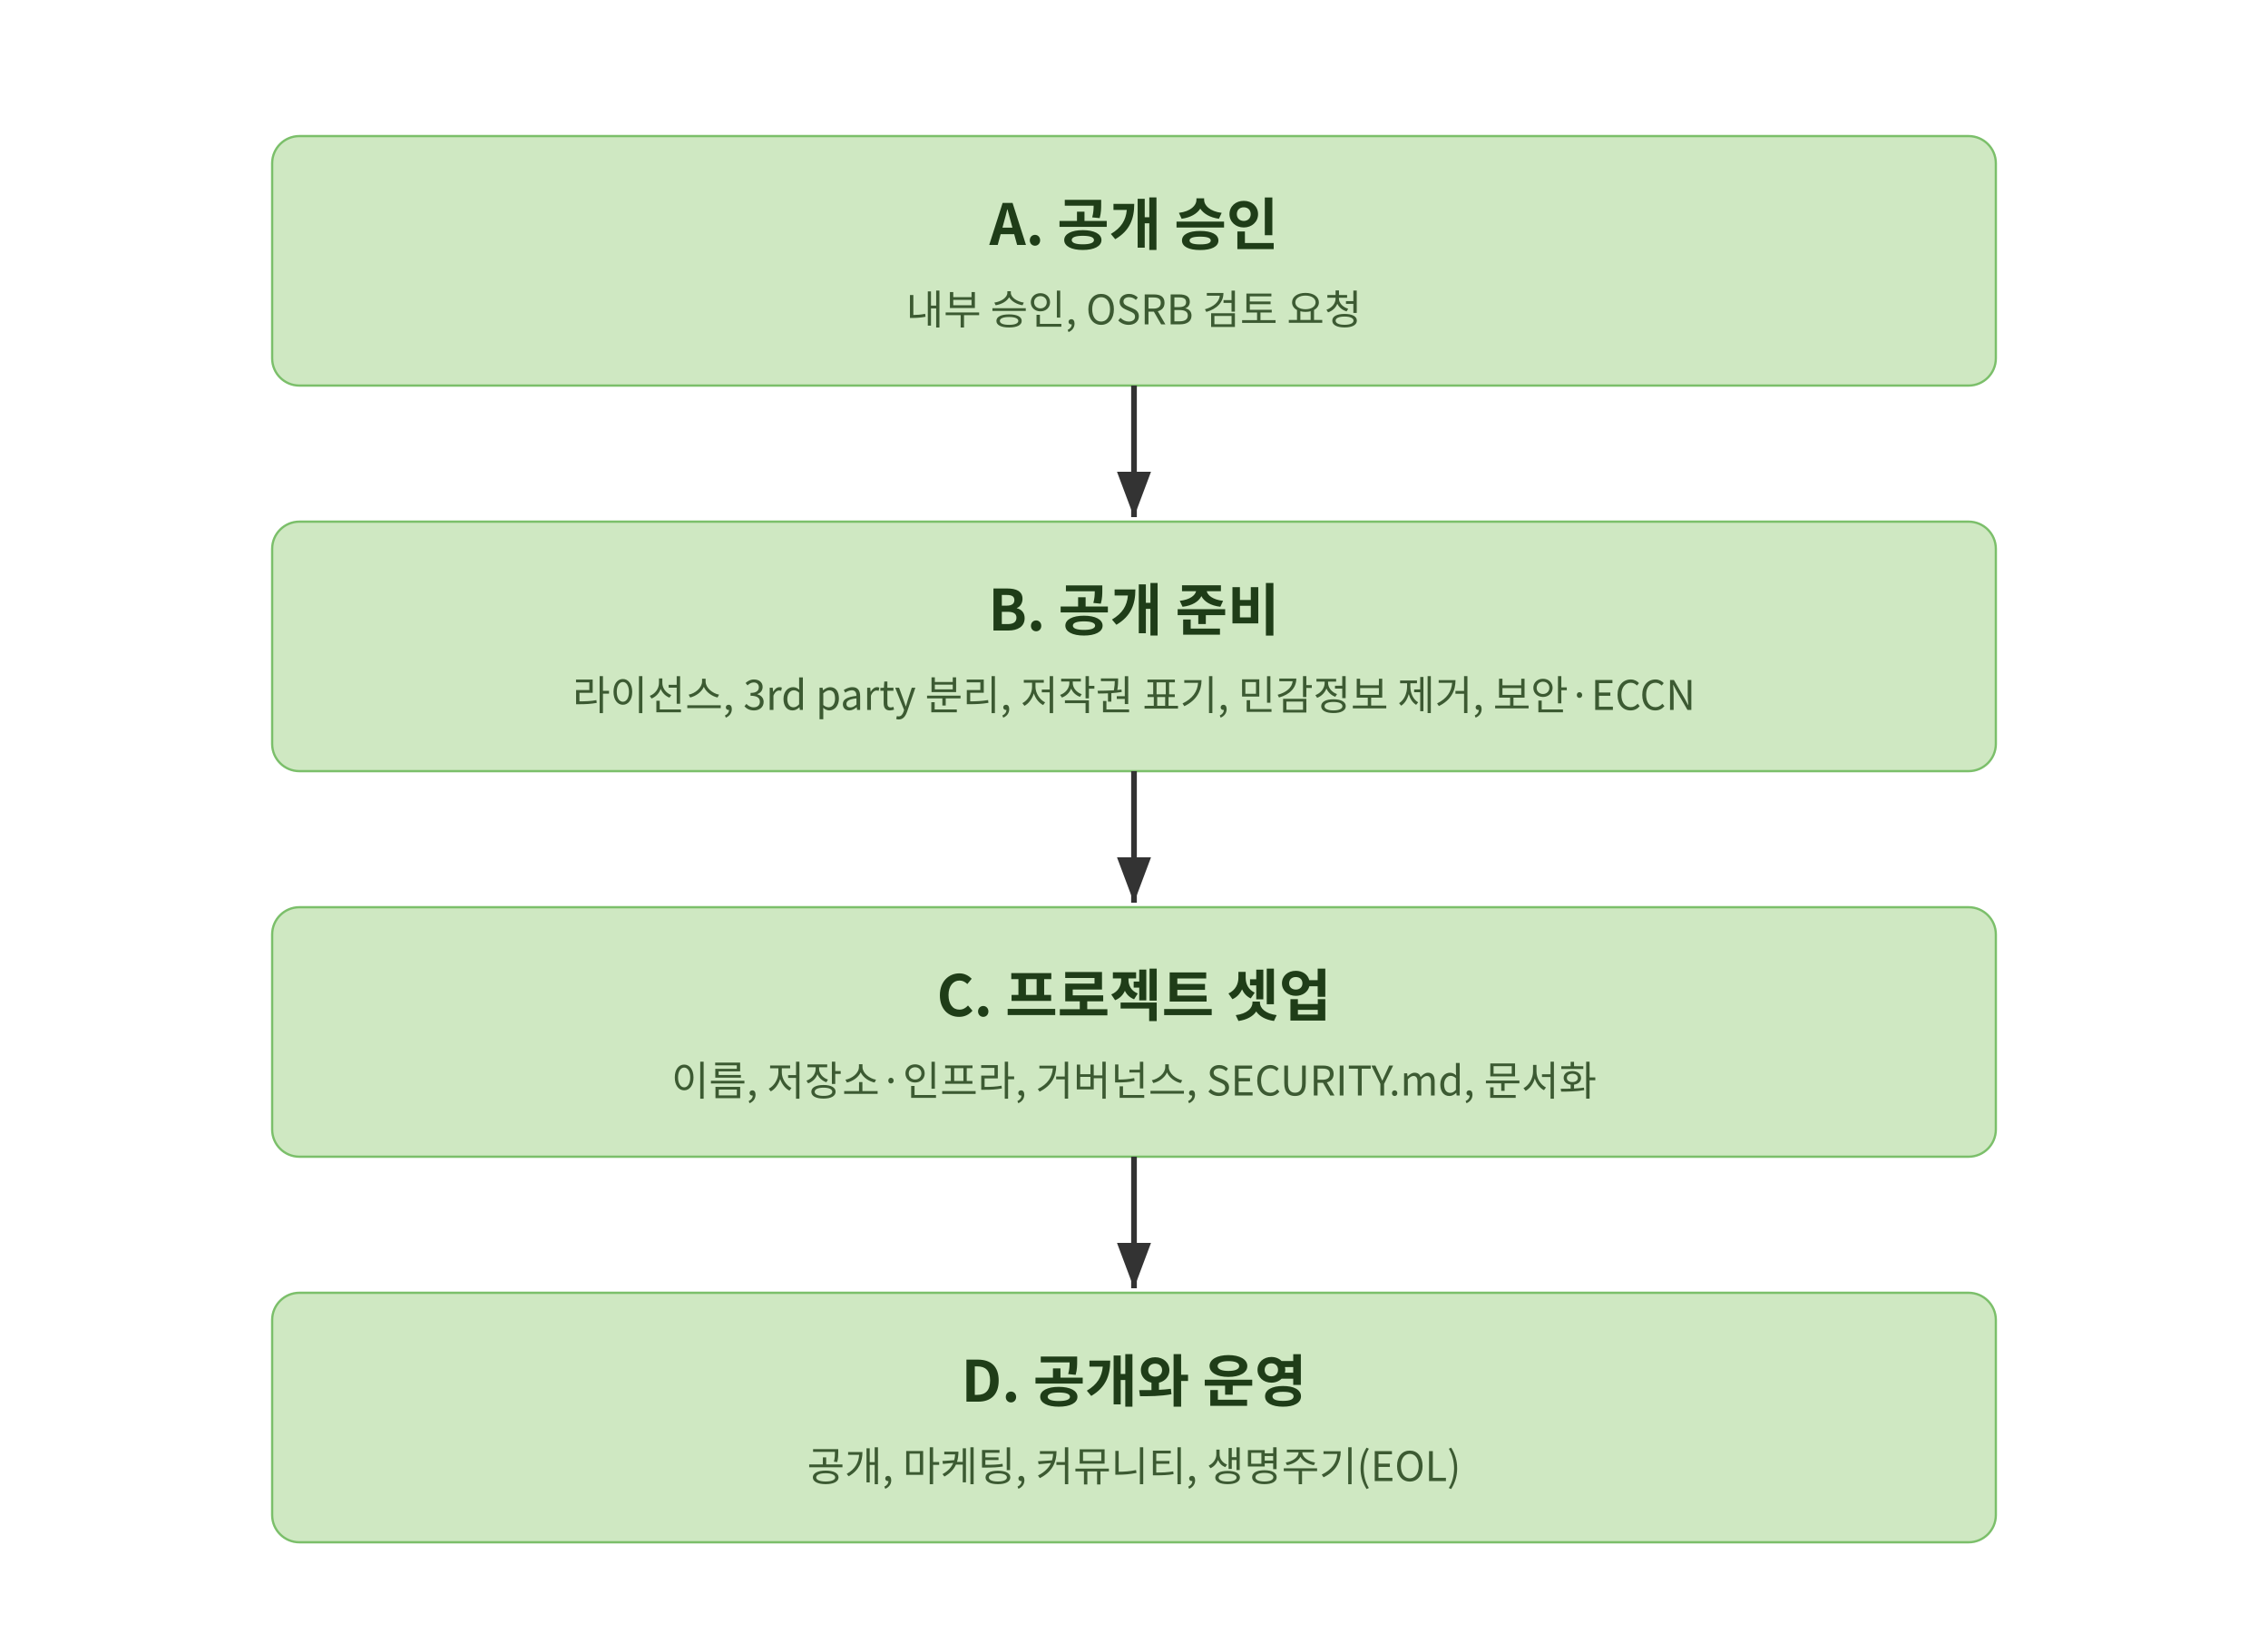
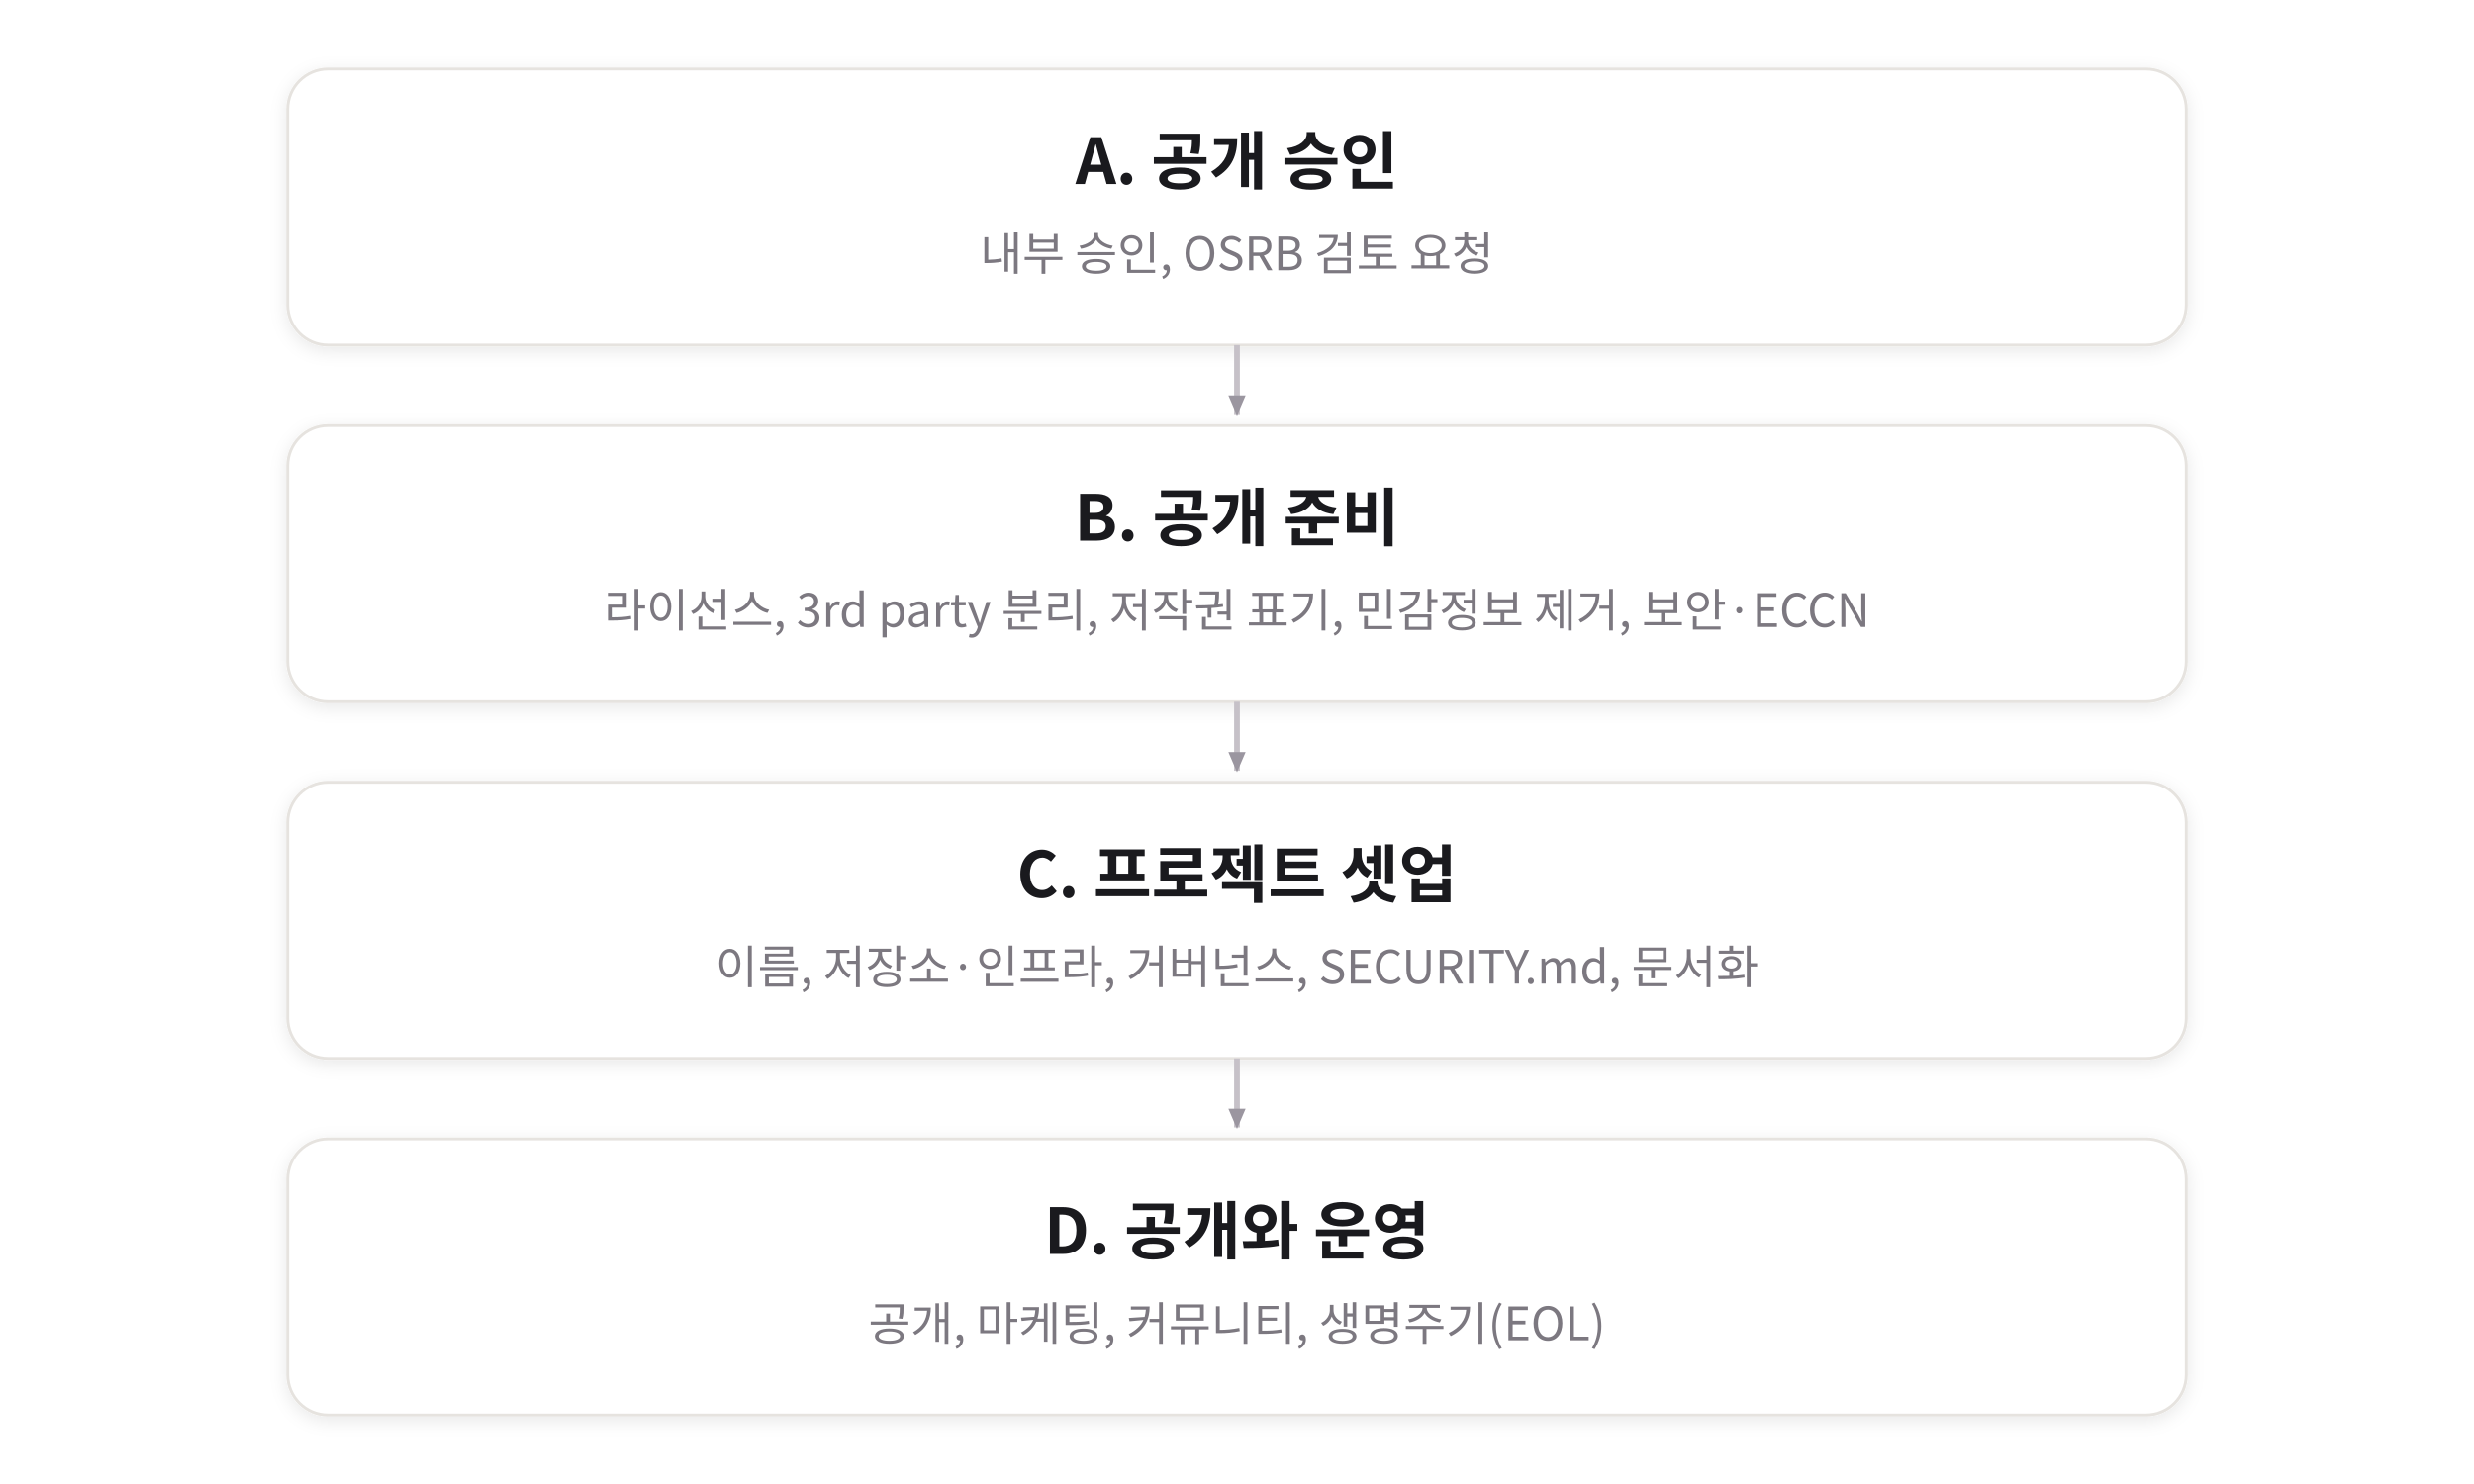
- <svg xmlns="http://www.w3.org/2000/svg" width="1000" height="720" viewBox="0 0 1000 720" font-family="'Apple SD Gothic Neo','Noto Sans CJK KR','Malgun Gothic',sans-serif">
+ <svg xmlns="http://www.w3.org/2000/svg" width="860" height="516" viewBox="0 0 860 516" font-family="'Apple SD Gothic Neo','Noto Sans CJK KR','Malgun Gothic',sans-serif">
  <defs>
-     <marker id="arr" markerWidth="10" markerHeight="10" refX="8" refY="3" orient="auto" markerUnits="strokeWidth">
-       <path d="M0,0 L8,3 L0,6 Z" fill="#333" />
+     <filter id="cs" x="-15%" y="-40%" width="130%" height="200%">
+       <feDropShadow dx="0" dy="1.5" stdDeviation="3" flood-color="#111014" flood-opacity="0.09" />
+     </filter>
+     <marker id="ar" markerWidth="9" markerHeight="9" refX="6.5" refY="3" orient="auto" markerUnits="userSpaceOnUse">
+       <path d="M0,0 L7,3 L0,6 Z" fill="#9B96A0" />
    </marker>
  </defs>
-   <rect x="0" y="0" width="1000" height="720" fill="#ffffff" />
-   <g>
-     <rect x="120" y="60" width="760" height="110" rx="12" fill="#cfe8c2" stroke="#7bbf6a" />
-     <text x="500" y="108" text-anchor="middle" font-size="25" font-weight="bold" fill="#1f3d18">A. 공개 승인</text>
-     <text x="500" y="143" text-anchor="middle" font-size="18" fill="#3c5a32">내부 승인, OSRB 검토 요청</text>
-     <rect x="120" y="230" width="760" height="110" rx="12" fill="#cfe8c2" stroke="#7bbf6a" />
-     <text x="500" y="278" text-anchor="middle" font-size="25" font-weight="bold" fill="#1f3d18">B. 공개 준비</text>
-     <text x="500" y="313" text-anchor="middle" font-size="18" fill="#3c5a32">라이선스, 3rd party 분리, 저작권 표기, 민감정보 제거, 보안·ECCN</text>
-     <rect x="120" y="400" width="760" height="110" rx="12" fill="#cfe8c2" stroke="#7bbf6a" />
-     <text x="500" y="448" text-anchor="middle" font-size="25" font-weight="bold" fill="#1f3d18">C. 프로젝트 셋업</text>
-     <text x="500" y="483" text-anchor="middle" font-size="18" fill="#3c5a32">이름, 저장소·인프라, 거버넌스, SECURITY.md, 문서화</text>
-     <rect x="120" y="570" width="760" height="110" rx="12" fill="#cfe8c2" stroke="#7bbf6a" />
-     <text x="500" y="618" text-anchor="middle" font-size="25" font-weight="bold" fill="#1f3d18">D. 공개와 운영</text>
-     <text x="500" y="653" text-anchor="middle" font-size="18" fill="#3c5a32">공개, 마케팅, 커뮤니티, 생명주기(EOL)</text>
+   <rect width="860" height="516" fill="#FFFFFF" />
+   <g filter="url(#cs)">
+     <rect x="100" y="24" width="660" height="96" rx="14" fill="#FFFFFF" stroke="#E6E3DF" />
  </g>
-   <g stroke="#333" stroke-width="2.5" marker-end="url(#arr)">
-     <line x1="500" y1="170" x2="500" y2="228" />
-     <line x1="500" y1="340" x2="500" y2="398" />
-     <line x1="500" y1="510" x2="500" y2="568" />
+   <text x="430" y="64" text-anchor="middle" font-size="22" font-weight="700" fill="#1A1A1E">A. 공개 승인</text>
+   <text x="430" y="94" text-anchor="middle" font-size="16" fill="#7C7880">내부 승인, OSRB 검토 요청</text>
+   <line x1="430" y1="120" x2="430" y2="144" stroke="#C6C1C8" stroke-width="2" marker-end="url(#ar)" />
+   <g filter="url(#cs)">
+     <rect x="100" y="148" width="660" height="96" rx="14" fill="#FFFFFF" stroke="#E6E3DF" />
  </g>
+   <text x="430" y="188" text-anchor="middle" font-size="22" font-weight="700" fill="#1A1A1E">B. 공개 준비</text>
+   <text x="430" y="218" text-anchor="middle" font-size="16" fill="#7C7880">라이선스, 3rd party 분리, 저작권 표기, 민감정보 제거, 보안·ECCN</text>
+   <line x1="430" y1="244" x2="430" y2="268" stroke="#C6C1C8" stroke-width="2" marker-end="url(#ar)" />
+   <g filter="url(#cs)">
+     <rect x="100" y="272" width="660" height="96" rx="14" fill="#FFFFFF" stroke="#E6E3DF" />
+   </g>
+   <text x="430" y="312" text-anchor="middle" font-size="22" font-weight="700" fill="#1A1A1E">C. 프로젝트 셋업</text>
+   <text x="430" y="342" text-anchor="middle" font-size="16" fill="#7C7880">이름, 저장소·인프라, 거버넌스, SECURITY.md, 문서화</text>
+   <line x1="430" y1="368" x2="430" y2="392" stroke="#C6C1C8" stroke-width="2" marker-end="url(#ar)" />
+   <g filter="url(#cs)">
+     <rect x="100" y="396" width="660" height="96" rx="14" fill="#FFFFFF" stroke="#E6E3DF" />
+   </g>
+   <text x="430" y="436" text-anchor="middle" font-size="22" font-weight="700" fill="#1A1A1E">D. 공개와 운영</text>
+   <text x="430" y="466" text-anchor="middle" font-size="16" fill="#7C7880">공개, 마케팅, 커뮤니티, 생명주기(EOL)</text>
</svg>
